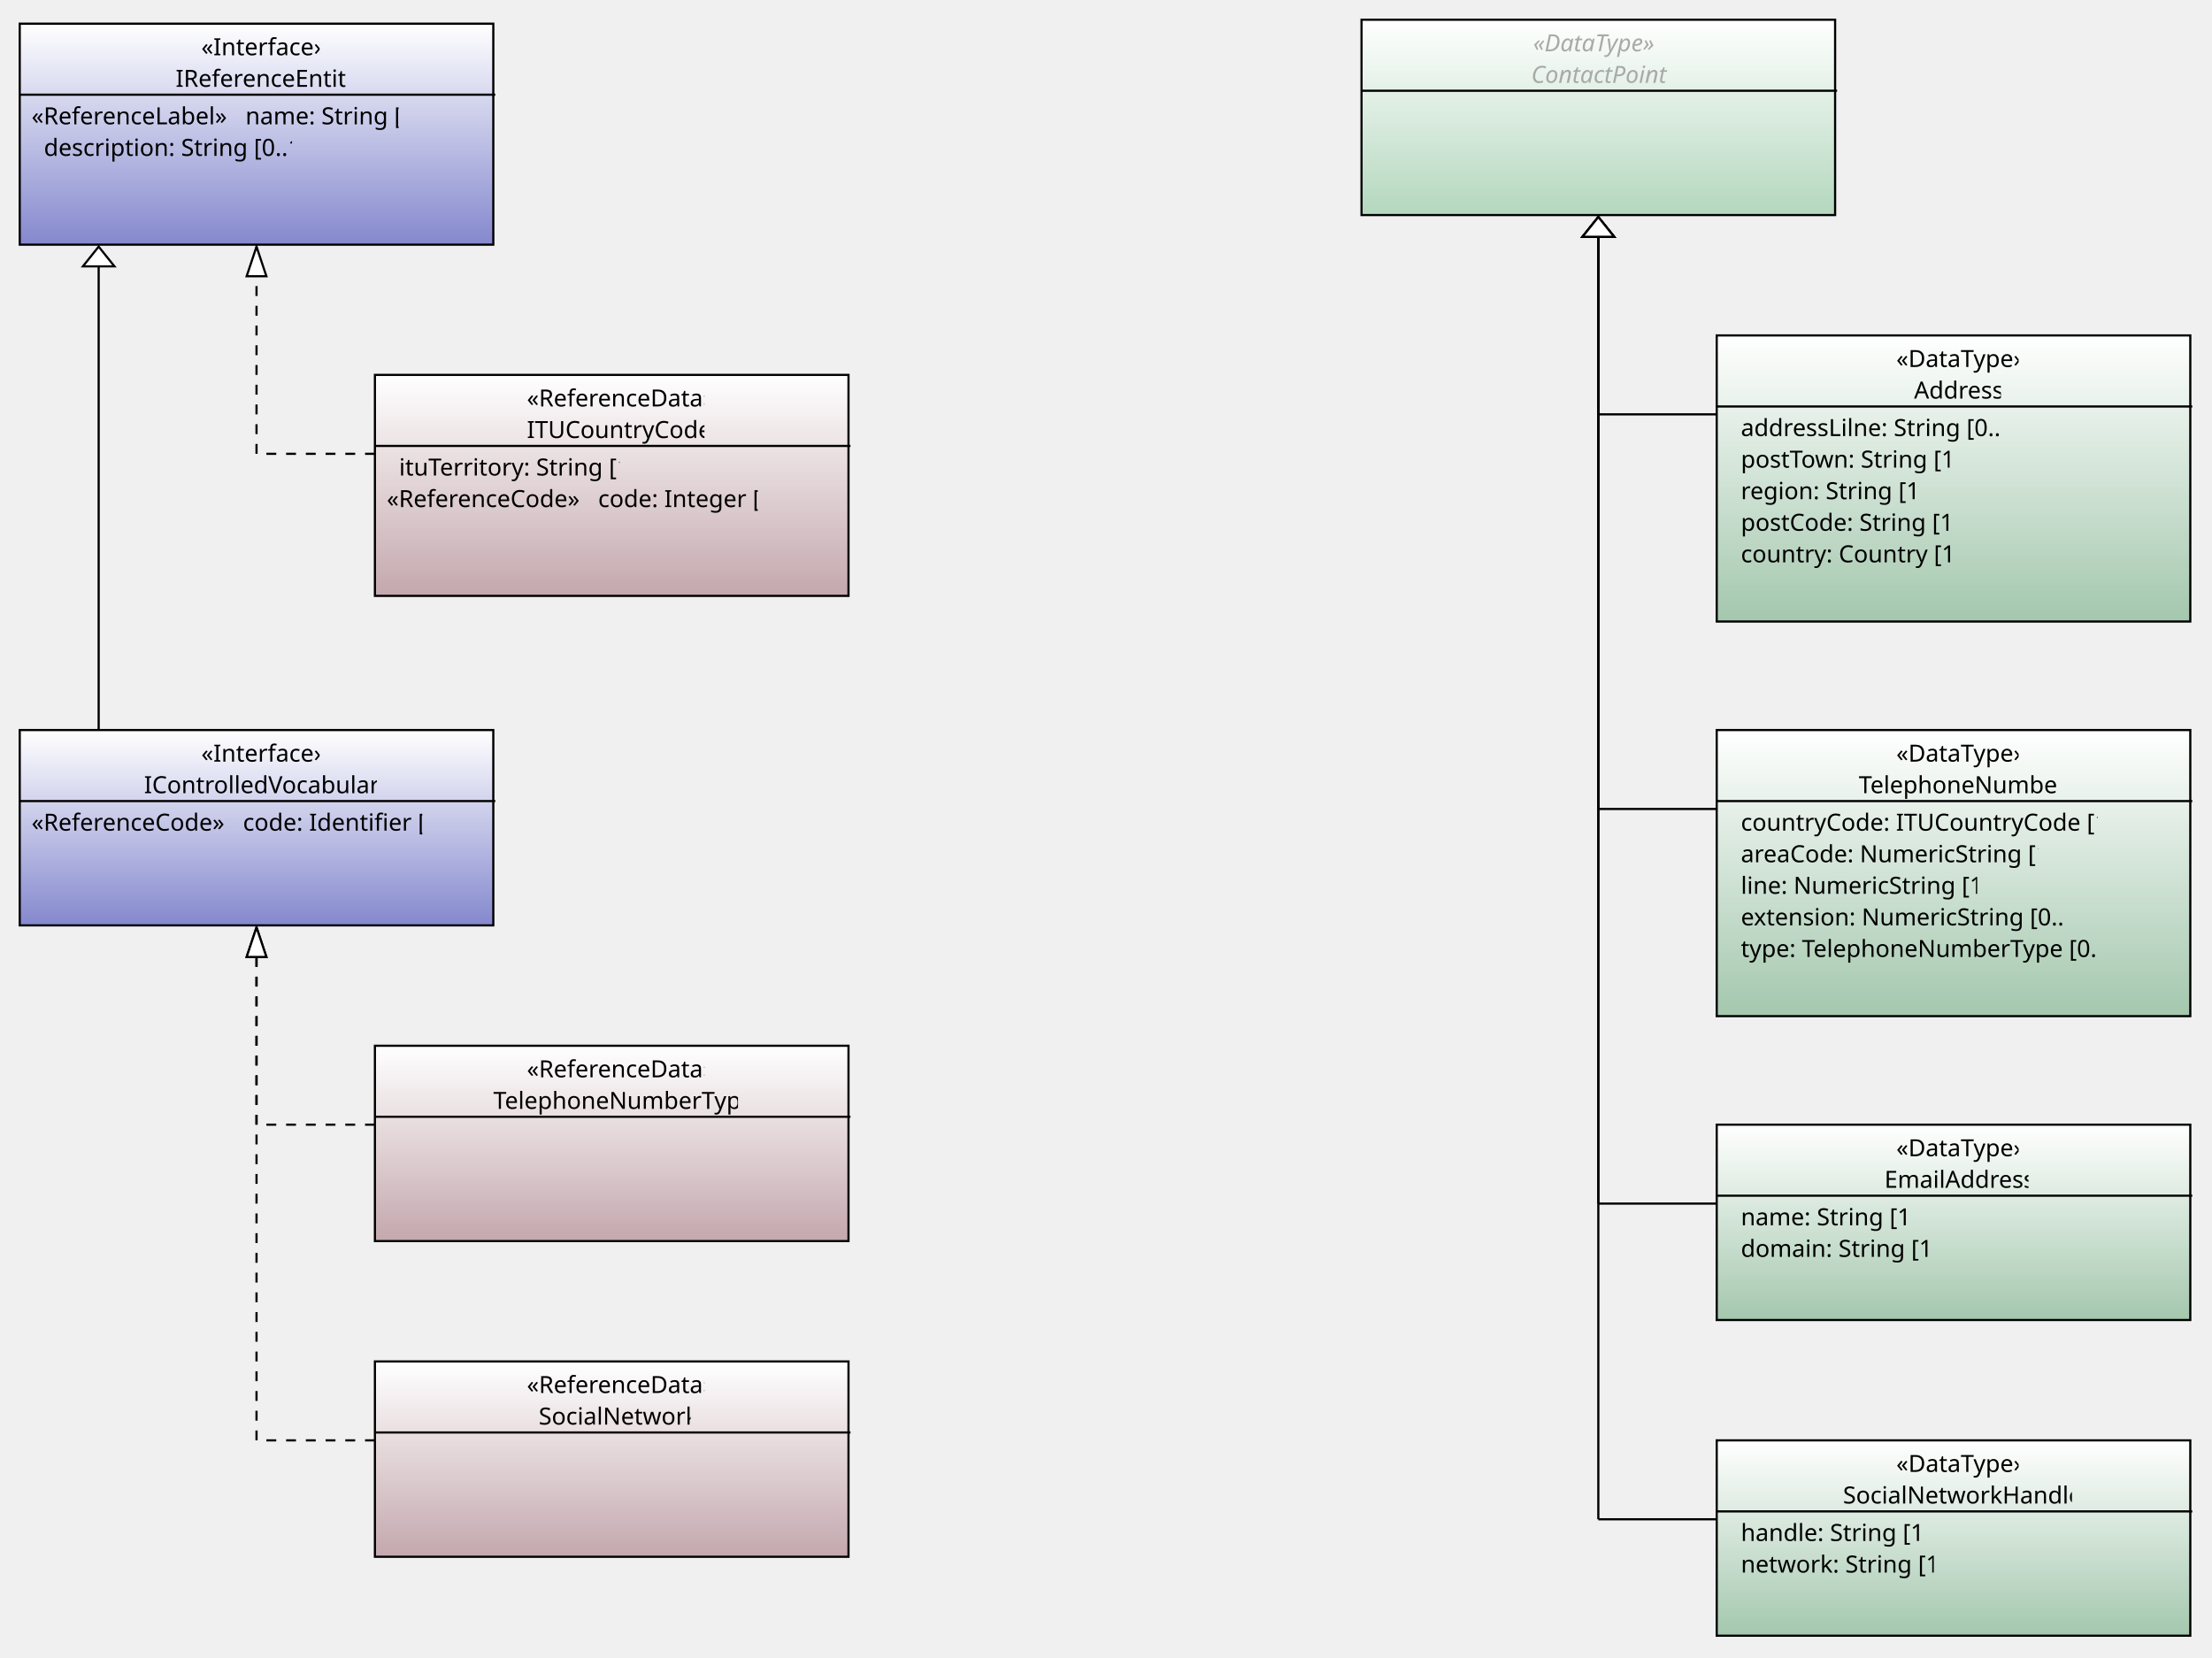
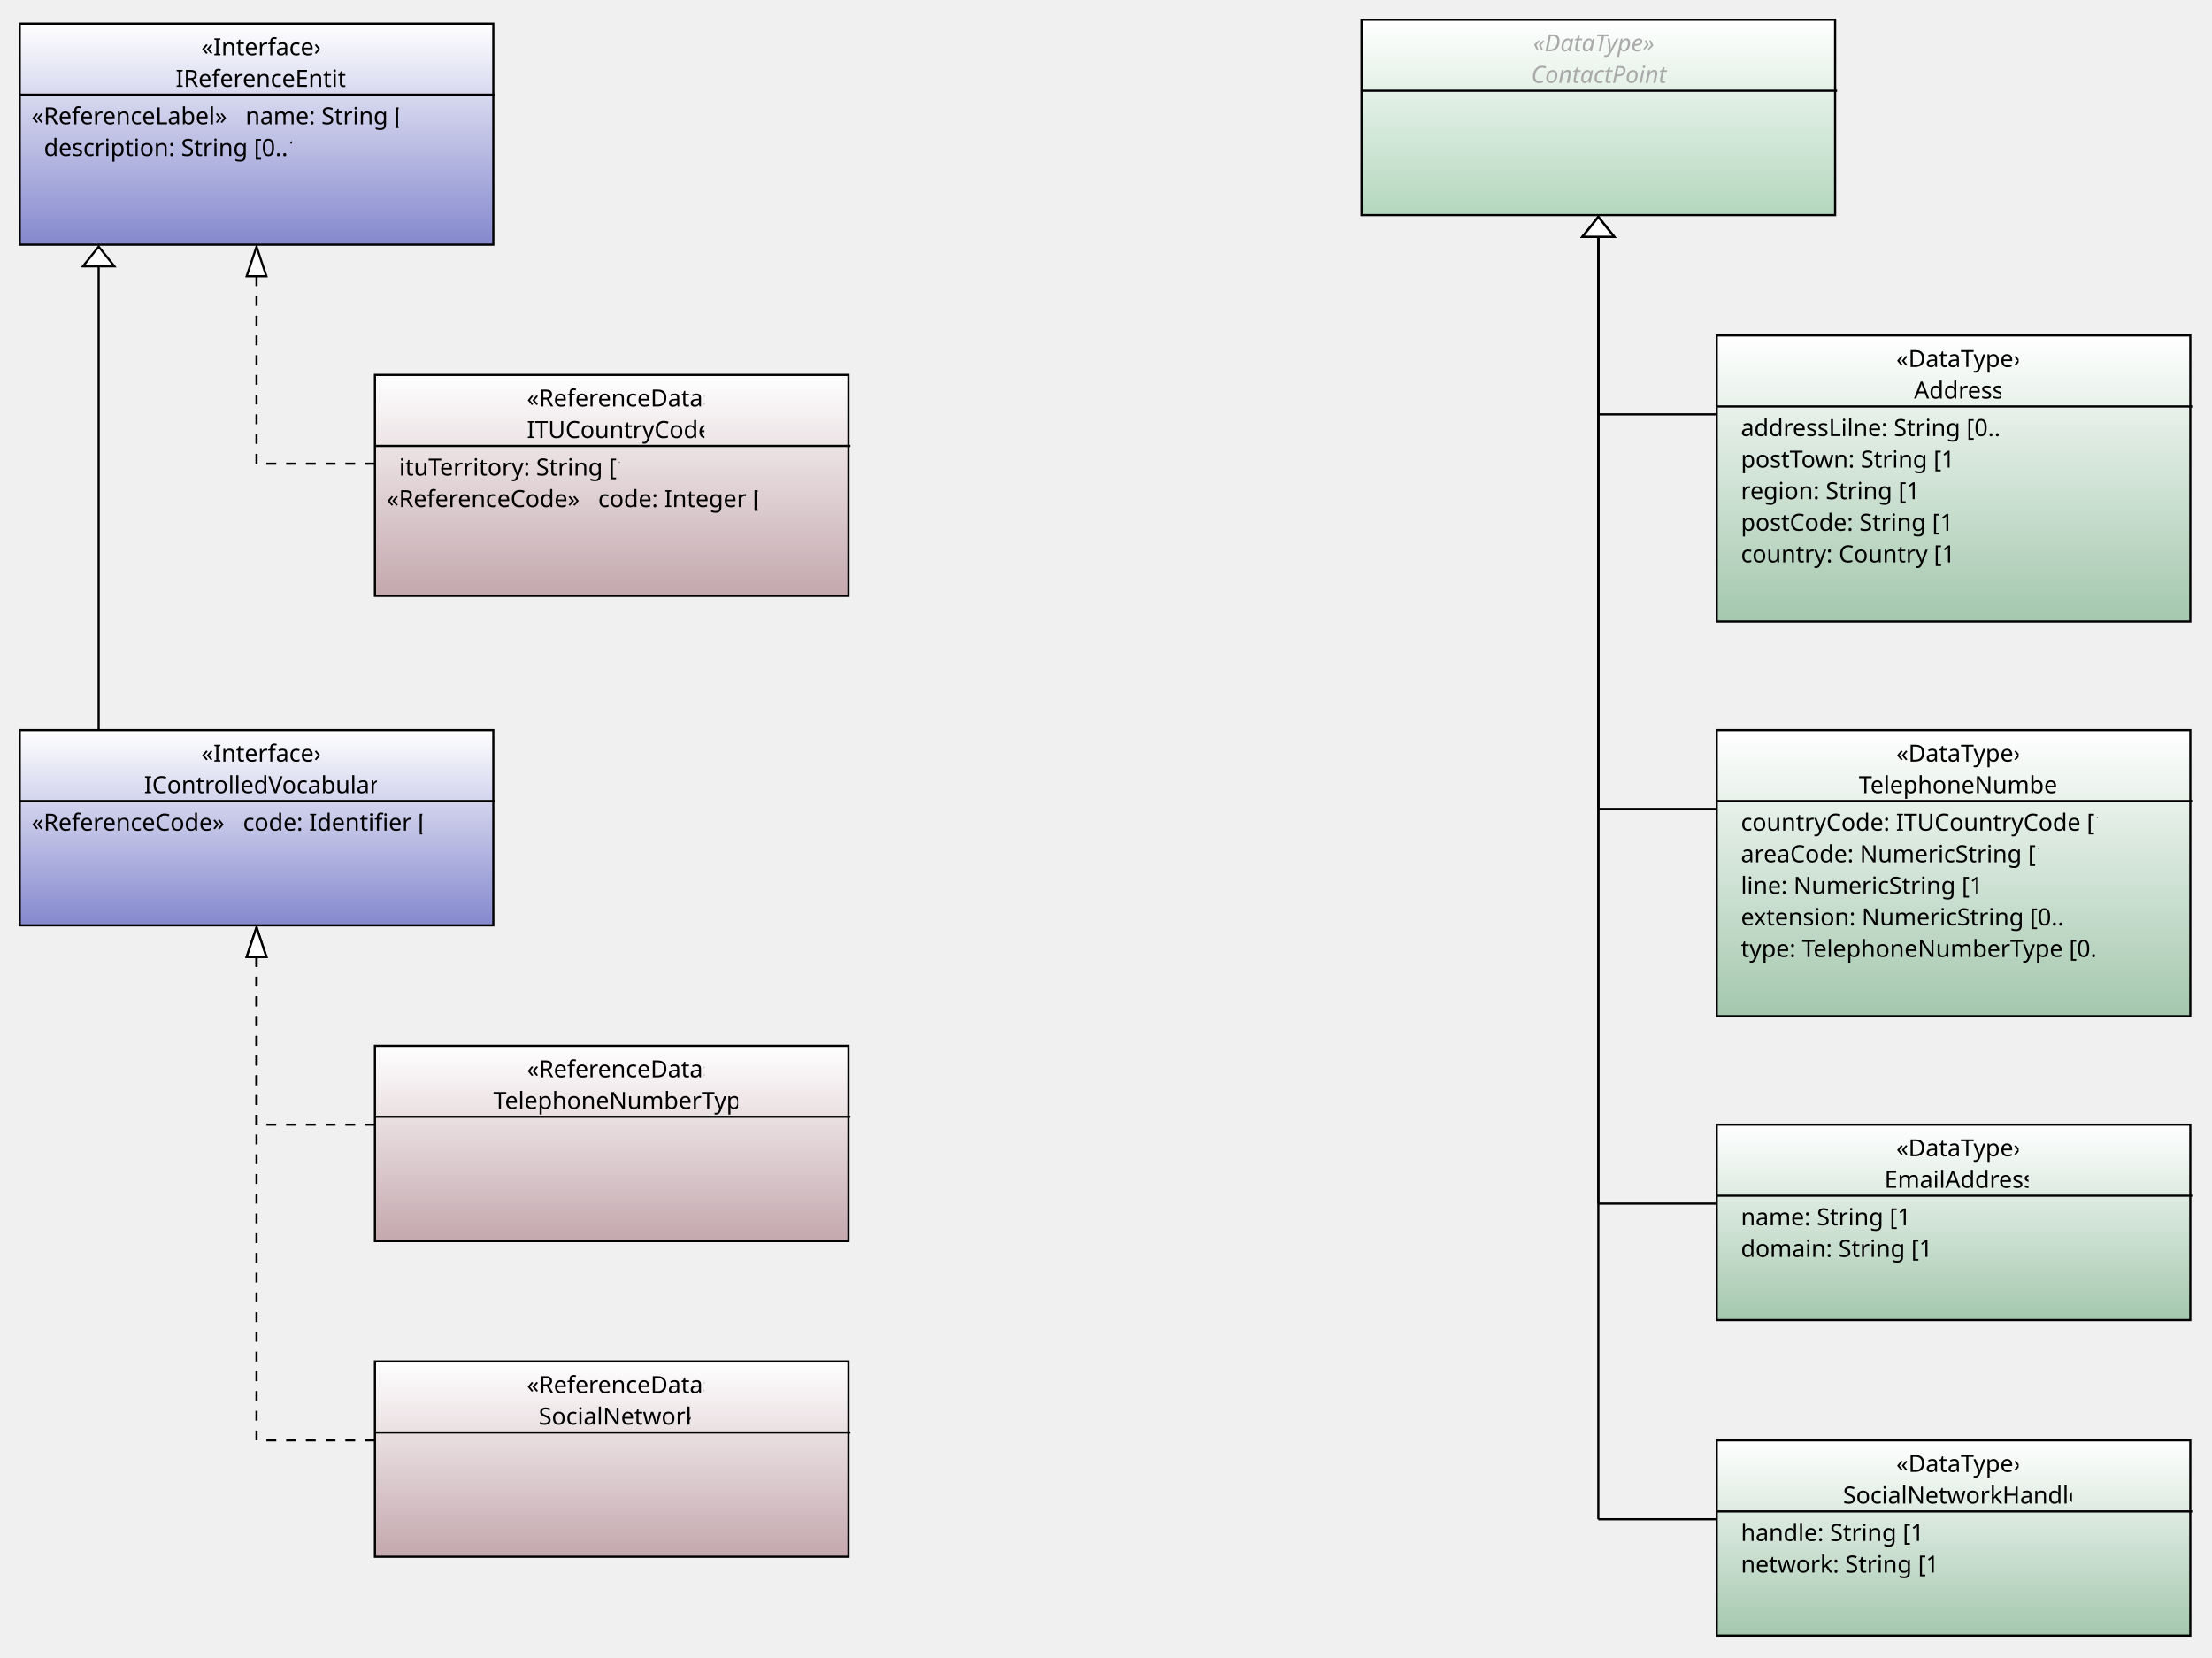
<svg xmlns="http://www.w3.org/2000/svg" xmlns:xlink="http://www.w3.org/1999/xlink" stroke-dasharray="none" shape-rendering="auto" font-family="'Dialog'" width="1121" text-rendering="auto" fill-opacity="1" contentScriptType="text/ecmascript" color-interpolation="auto" color-rendering="auto" preserveAspectRatio="xMidYMid meet" font-size="12px" viewBox="0 0 1121 840" fill="black" stroke="black" image-rendering="auto" stroke-miterlimit="10" zoomAndPan="magnify" version="1.0" stroke-linecap="square" stroke-linejoin="miter" contentStyleType="text/css" font-style="normal" height="840" stroke-width="1" stroke-dashoffset="0" font-weight="normal" stroke-opacity="1">
  <defs id="genericDefs" />
  <g>
    <defs id="defs1">
      <linearGradient x1="10" x2="10" y1="12" gradientUnits="userSpaceOnUse" y2="125" xlink:type="simple" xlink:actuate="onLoad" id="linearGradient1" xlink:show="other" spreadMethod="pad">
        <stop stop-opacity="1" stop-color="white" offset="0%" />
        <stop stop-opacity="1" stop-color="rgb(131,135,205)" offset="100%" />
      </linearGradient>
      <linearGradient x1="190" x2="190" y1="190" gradientUnits="userSpaceOnUse" y2="303" xlink:type="simple" xlink:actuate="onLoad" id="linearGradient2" xlink:show="other" spreadMethod="pad">
        <stop stop-opacity="1" stop-color="white" offset="0%" />
        <stop stop-opacity="1" stop-color="rgb(195,167,173)" offset="100%" />
      </linearGradient>
      <linearGradient x1="690" x2="690" y1="10" gradientUnits="userSpaceOnUse" y2="110" xlink:type="simple" xlink:actuate="onLoad" id="linearGradient3" xlink:show="other" spreadMethod="pad">
        <stop stop-opacity="1" stop-color="white" offset="0%" />
        <stop stop-opacity="1" stop-color="rgb(179,215,189)" offset="100%" />
      </linearGradient>
      <linearGradient x1="870" x2="870" y1="170" gradientUnits="userSpaceOnUse" y2="316" xlink:type="simple" xlink:actuate="onLoad" id="linearGradient4" xlink:show="other" spreadMethod="pad">
        <stop stop-opacity="1" stop-color="white" offset="0%" />
        <stop stop-opacity="1" stop-color="rgb(163,199,173)" offset="100%" />
      </linearGradient>
      <linearGradient x1="870" x2="870" y1="370" gradientUnits="userSpaceOnUse" y2="516" xlink:type="simple" xlink:actuate="onLoad" id="linearGradient5" xlink:show="other" spreadMethod="pad">
        <stop stop-opacity="1" stop-color="white" offset="0%" />
        <stop stop-opacity="1" stop-color="rgb(163,199,173)" offset="100%" />
      </linearGradient>
      <linearGradient x1="10" x2="10" y1="370" gradientUnits="userSpaceOnUse" y2="470" xlink:type="simple" xlink:actuate="onLoad" id="linearGradient6" xlink:show="other" spreadMethod="pad">
        <stop stop-opacity="1" stop-color="white" offset="0%" />
        <stop stop-opacity="1" stop-color="rgb(131,135,205)" offset="100%" />
      </linearGradient>
      <linearGradient x1="190" x2="190" y1="530" gradientUnits="userSpaceOnUse" y2="630" xlink:type="simple" xlink:actuate="onLoad" id="linearGradient7" xlink:show="other" spreadMethod="pad">
        <stop stop-opacity="1" stop-color="white" offset="0%" />
        <stop stop-opacity="1" stop-color="rgb(195,167,173)" offset="100%" />
      </linearGradient>
      <linearGradient x1="870" x2="870" y1="570" gradientUnits="userSpaceOnUse" y2="670" xlink:type="simple" xlink:actuate="onLoad" id="linearGradient8" xlink:show="other" spreadMethod="pad">
        <stop stop-opacity="1" stop-color="white" offset="0%" />
        <stop stop-opacity="1" stop-color="rgb(163,199,173)" offset="100%" />
      </linearGradient>
      <linearGradient x1="870" x2="870" y1="730" gradientUnits="userSpaceOnUse" y2="830" xlink:type="simple" xlink:actuate="onLoad" id="linearGradient9" xlink:show="other" spreadMethod="pad">
        <stop stop-opacity="1" stop-color="white" offset="0%" />
        <stop stop-opacity="1" stop-color="rgb(163,199,173)" offset="100%" />
      </linearGradient>
      <linearGradient x1="190" x2="190" y1="690" gradientUnits="userSpaceOnUse" y2="790" xlink:type="simple" xlink:actuate="onLoad" id="linearGradient10" xlink:show="other" spreadMethod="pad">
        <stop stop-opacity="1" stop-color="white" offset="0%" />
        <stop stop-opacity="1" stop-color="rgb(195,167,173)" offset="100%" />
      </linearGradient>
      <clipPath clipPathUnits="userSpaceOnUse" id="clipPath1">
        <path d="M10 12 L10 124 L250 124 L250 12 Z" />
      </clipPath>
      <clipPath clipPathUnits="userSpaceOnUse" id="clipPath2">
        <path d="M101 14 L162 14 L162 31 L101 31 L101 14 Z" />
      </clipPath>
      <clipPath clipPathUnits="userSpaceOnUse" id="clipPath3">
        <path d="M88 30 L175 30 L175 47 L88 47 L88 30 Z" />
      </clipPath>
      <clipPath clipPathUnits="userSpaceOnUse" id="clipPath4">
        <path d="M15 49 L202 49 L202 66 L15 66 L15 49 Z" />
      </clipPath>
      <clipPath clipPathUnits="userSpaceOnUse" id="clipPath5">
        <path d="M15 65 L148 65 L148 82 L15 82 L15 65 Z" />
      </clipPath>
      <clipPath clipPathUnits="userSpaceOnUse" id="clipPath6">
        <path d="M10 47 L252 47 L252 126 L10 126 L10 47 Z" />
      </clipPath>
      <clipPath clipPathUnits="userSpaceOnUse" id="clipPath7">
        <path d="M9 11 L252 11 L252 126 L9 126 L9 11 Z" />
      </clipPath>
      <clipPath clipPathUnits="userSpaceOnUse" id="clipPath8">
        <path d="M190 190 L190 302 L430 302 L430 190 Z" />
      </clipPath>
      <clipPath clipPathUnits="userSpaceOnUse" id="clipPath9">
        <path d="M266 192 L357 192 L357 209 L266 209 L266 192 Z" />
      </clipPath>
      <clipPath clipPathUnits="userSpaceOnUse" id="clipPath10">
        <path d="M266 208 L357 208 L357 225 L266 225 L266 208 Z" />
      </clipPath>
      <clipPath clipPathUnits="userSpaceOnUse" id="clipPath11">
        <path d="M195 227 L314 227 L314 244 L195 244 L195 227 Z" />
      </clipPath>
      <clipPath clipPathUnits="userSpaceOnUse" id="clipPath12">
        <path d="M195 243 L384 243 L384 260 L195 260 L195 243 Z" />
      </clipPath>
      <clipPath clipPathUnits="userSpaceOnUse" id="clipPath13">
        <path d="M190 225 L432 225 L432 304 L190 304 L190 225 Z" />
      </clipPath>
      <clipPath clipPathUnits="userSpaceOnUse" id="clipPath14">
        <path d="M189 189 L432 189 L432 304 L189 304 L189 189 Z" />
      </clipPath>
      <clipPath clipPathUnits="userSpaceOnUse" id="clipPath15">
        <path d="M690 10 L690 109 L930 109 L930 10 Z" />
      </clipPath>
      <clipPath clipPathUnits="userSpaceOnUse" id="clipPath16">
        <path d="M776 12 L846 12 L846 29 L776 29 L776 12 Z" />
      </clipPath>
      <clipPath clipPathUnits="userSpaceOnUse" id="clipPath17">
        <path d="M775 28 L847 28 L847 45 L775 45 L775 28 Z" />
      </clipPath>
      <clipPath clipPathUnits="userSpaceOnUse" id="clipPath18">
        <path d="M690 45 L932 45 L932 111 L690 111 L690 45 Z" />
      </clipPath>
      <clipPath clipPathUnits="userSpaceOnUse" id="clipPath19">
        <path d="M689 9 L932 9 L932 111 L689 111 L689 9 Z" />
      </clipPath>
      <clipPath clipPathUnits="userSpaceOnUse" id="clipPath20">
        <path d="M870 170 L870 315 L1110 315 L1110 170 Z" />
      </clipPath>
      <clipPath clipPathUnits="userSpaceOnUse" id="clipPath21">
        <path d="M960 172 L1023 172 L1023 189 L960 189 L960 172 Z" />
      </clipPath>
      <clipPath clipPathUnits="userSpaceOnUse" id="clipPath22">
        <path d="M969 188 L1014 188 L1014 205 L969 205 L969 188 Z" />
      </clipPath>
      <clipPath clipPathUnits="userSpaceOnUse" id="clipPath23">
        <path d="M875 207 L1014 207 L1014 224 L875 224 L875 207 Z" />
      </clipPath>
      <clipPath clipPathUnits="userSpaceOnUse" id="clipPath24">
        <path d="M875 223 L988 223 L988 240 L875 240 L875 223 Z" />
      </clipPath>
      <clipPath clipPathUnits="userSpaceOnUse" id="clipPath25">
        <path d="M875 239 L971 239 L971 256 L875 256 L875 239 Z" />
      </clipPath>
      <clipPath clipPathUnits="userSpaceOnUse" id="clipPath26">
        <path d="M875 255 L988 255 L988 272 L875 272 L875 255 Z" />
      </clipPath>
      <clipPath clipPathUnits="userSpaceOnUse" id="clipPath27">
        <path d="M875 271 L990 271 L990 288 L875 288 L875 271 Z" />
      </clipPath>
      <clipPath clipPathUnits="userSpaceOnUse" id="clipPath28">
        <path d="M870 205 L1112 205 L1112 317 L870 317 L870 205 Z" />
      </clipPath>
      <clipPath clipPathUnits="userSpaceOnUse" id="clipPath29">
        <path d="M869 169 L1112 169 L1112 317 L869 317 L869 169 Z" />
      </clipPath>
      <clipPath clipPathUnits="userSpaceOnUse" id="clipPath30">
        <path d="M870 370 L870 515 L1110 515 L1110 370 Z" />
      </clipPath>
      <clipPath clipPathUnits="userSpaceOnUse" id="clipPath31">
        <path d="M960 372 L1023 372 L1023 389 L960 389 L960 372 Z" />
      </clipPath>
      <clipPath clipPathUnits="userSpaceOnUse" id="clipPath32">
        <path d="M941 388 L1042 388 L1042 405 L941 405 L941 388 Z" />
      </clipPath>
      <clipPath clipPathUnits="userSpaceOnUse" id="clipPath33">
        <path d="M875 407 L1063 407 L1063 424 L875 424 L875 407 Z" />
      </clipPath>
      <clipPath clipPathUnits="userSpaceOnUse" id="clipPath34">
        <path d="M875 423 L1033 423 L1033 440 L875 440 L875 423 Z" />
      </clipPath>
      <clipPath clipPathUnits="userSpaceOnUse" id="clipPath35">
        <path d="M875 439 L1002 439 L1002 456 L875 456 L875 439 Z" />
      </clipPath>
      <clipPath clipPathUnits="userSpaceOnUse" id="clipPath36">
        <path d="M875 455 L1046 455 L1046 472 L875 472 L875 455 Z" />
      </clipPath>
      <clipPath clipPathUnits="userSpaceOnUse" id="clipPath37">
        <path d="M875 471 L1063 471 L1063 488 L875 488 L875 471 Z" />
      </clipPath>
      <clipPath clipPathUnits="userSpaceOnUse" id="clipPath38">
        <path d="M870 405 L1112 405 L1112 517 L870 517 L870 405 Z" />
      </clipPath>
      <clipPath clipPathUnits="userSpaceOnUse" id="clipPath39">
        <path d="M869 369 L1112 369 L1112 517 L869 517 L869 369 Z" />
      </clipPath>
      <clipPath clipPathUnits="userSpaceOnUse" id="clipPath40">
        <path d="M10 370 L10 469 L250 469 L250 370 Z" />
      </clipPath>
      <clipPath clipPathUnits="userSpaceOnUse" id="clipPath41">
        <path d="M101 372 L162 372 L162 389 L101 389 L101 372 Z" />
      </clipPath>
      <clipPath clipPathUnits="userSpaceOnUse" id="clipPath42">
        <path d="M72 388 L191 388 L191 405 L72 405 L72 388 Z" />
      </clipPath>
      <clipPath clipPathUnits="userSpaceOnUse" id="clipPath43">
        <path d="M15 407 L214 407 L214 424 L15 424 L15 407 Z" />
      </clipPath>
      <clipPath clipPathUnits="userSpaceOnUse" id="clipPath44">
        <path d="M10 405 L252 405 L252 471 L10 471 L10 405 Z" />
      </clipPath>
      <clipPath clipPathUnits="userSpaceOnUse" id="clipPath45">
        <path d="M9 369 L252 369 L252 471 L9 471 L9 369 Z" />
      </clipPath>
      <clipPath clipPathUnits="userSpaceOnUse" id="clipPath46">
        <path d="M190 530 L190 629 L430 629 L430 530 Z" />
      </clipPath>
      <clipPath clipPathUnits="userSpaceOnUse" id="clipPath47">
        <path d="M266 532 L357 532 L357 549 L266 549 L266 532 Z" />
      </clipPath>
      <clipPath clipPathUnits="userSpaceOnUse" id="clipPath48">
        <path d="M249 548 L374 548 L374 565 L249 565 L249 548 Z" />
      </clipPath>
      <clipPath clipPathUnits="userSpaceOnUse" id="clipPath49">
        <path d="M190 565 L432 565 L432 631 L190 631 L190 565 Z" />
      </clipPath>
      <clipPath clipPathUnits="userSpaceOnUse" id="clipPath50">
        <path d="M189 529 L432 529 L432 631 L189 631 L189 529 Z" />
      </clipPath>
      <clipPath clipPathUnits="userSpaceOnUse" id="clipPath51">
        <path d="M870 570 L870 669 L1110 669 L1110 570 Z" />
      </clipPath>
      <clipPath clipPathUnits="userSpaceOnUse" id="clipPath52">
        <path d="M960 572 L1023 572 L1023 589 L960 589 L960 572 Z" />
      </clipPath>
      <clipPath clipPathUnits="userSpaceOnUse" id="clipPath53">
        <path d="M954 588 L1028 588 L1028 605 L954 605 L954 588 Z" />
      </clipPath>
      <clipPath clipPathUnits="userSpaceOnUse" id="clipPath54">
        <path d="M875 607 L967 607 L967 624 L875 624 L875 607 Z" />
      </clipPath>
      <clipPath clipPathUnits="userSpaceOnUse" id="clipPath55">
        <path d="M875 623 L978 623 L978 640 L875 640 L875 623 Z" />
      </clipPath>
      <clipPath clipPathUnits="userSpaceOnUse" id="clipPath56">
        <path d="M870 605 L1112 605 L1112 671 L870 671 L870 605 Z" />
      </clipPath>
      <clipPath clipPathUnits="userSpaceOnUse" id="clipPath57">
        <path d="M869 569 L1112 569 L1112 671 L869 671 L869 569 Z" />
      </clipPath>
      <clipPath clipPathUnits="userSpaceOnUse" id="clipPath58">
        <path d="M870 730 L870 829 L1110 829 L1110 730 Z" />
      </clipPath>
      <clipPath clipPathUnits="userSpaceOnUse" id="clipPath59">
        <path d="M960 732 L1023 732 L1023 749 L960 749 L960 732 Z" />
      </clipPath>
      <clipPath clipPathUnits="userSpaceOnUse" id="clipPath60">
        <path d="M933 748 L1050 748 L1050 765 L933 765 L933 748 Z" />
      </clipPath>
      <clipPath clipPathUnits="userSpaceOnUse" id="clipPath61">
        <path d="M875 767 L973 767 L973 784 L875 784 L875 767 Z" />
      </clipPath>
      <clipPath clipPathUnits="userSpaceOnUse" id="clipPath62">
        <path d="M875 783 L980 783 L980 800 L875 800 L875 783 Z" />
      </clipPath>
      <clipPath clipPathUnits="userSpaceOnUse" id="clipPath63">
        <path d="M870 765 L1112 765 L1112 831 L870 831 L870 765 Z" />
      </clipPath>
      <clipPath clipPathUnits="userSpaceOnUse" id="clipPath64">
        <path d="M869 729 L1112 729 L1112 831 L869 831 L869 729 Z" />
      </clipPath>
      <clipPath clipPathUnits="userSpaceOnUse" id="clipPath65">
        <path d="M190 690 L190 789 L430 789 L430 690 Z" />
      </clipPath>
      <clipPath clipPathUnits="userSpaceOnUse" id="clipPath66">
        <path d="M266 692 L357 692 L357 709 L266 709 L266 692 Z" />
      </clipPath>
      <clipPath clipPathUnits="userSpaceOnUse" id="clipPath67">
        <path d="M272 708 L350 708 L350 725 L272 725 L272 708 Z" />
      </clipPath>
      <clipPath clipPathUnits="userSpaceOnUse" id="clipPath68">
        <path d="M190 725 L432 725 L432 791 L190 791 L190 725 Z" />
      </clipPath>
      <clipPath clipPathUnits="userSpaceOnUse" id="clipPath69">
        <path d="M189 689 L432 689 L432 791 L189 791 L189 689 Z" />
      </clipPath>
      <clipPath clipPathUnits="userSpaceOnUse" id="clipPath70">
        <path d="M-1 -1 L1122 -1 L1122 841 L-1 841 L-1 -1 Z" />
      </clipPath>
      <clipPath clipPathUnits="userSpaceOnUse" id="clipPath71">
        <path d="M124 124 L137 124 L137 142 L124 142 L124 124 Z" />
      </clipPath>
      <clipPath clipPathUnits="userSpaceOnUse" id="clipPath72">
        <path d="M41 124 L60 124 L60 137 L41 137 L41 124 Z" />
      </clipPath>
      <clipPath clipPathUnits="userSpaceOnUse" id="clipPath73">
        <path d="M124 469 L137 469 L137 487 L124 487 L124 469 Z" />
      </clipPath>
      <clipPath clipPathUnits="userSpaceOnUse" id="clipPath74">
        <path d="M801 109 L820 109 L820 122 L801 122 L801 109 Z" />
      </clipPath>
    </defs>
    <g fill="url(#linearGradient1)" stroke-miterlimit="0" stroke-width="0" font-family="'Segoe UI'" stroke="url(#linearGradient1)" stroke-linejoin="round">
      <rect x="10" width="241" height="113" y="12" clip-path="url(#clipPath1)" stroke="none" />
      <text fill="black" x="102" xml:space="preserve" y="28" clip-path="url(#clipPath2)" stroke="none">«Interface»</text>
      <text fill="black" x="89" xml:space="preserve" y="44" clip-path="url(#clipPath3)" stroke="none">IReferenceEntity</text>
      <text fill="black" x="16" xml:space="preserve" y="63" clip-path="url(#clipPath4)" stroke="none">«ReferenceLabel»   name: String [1]</text>
      <text fill="black" x="16" xml:space="preserve" y="79" clip-path="url(#clipPath5)" stroke="none">  description: String [0..1]</text>
    </g>
    <g stroke-linecap="butt" font-family="'Segoe UI'" stroke-width="1.1">
      <line y2="48" fill="none" x1="10" clip-path="url(#clipPath6)" x2="251" y1="48" />
      <rect x="10" y="12" clip-path="url(#clipPath7)" fill="none" width="240" rx="0" ry="0" height="112" />
      <rect x="190" y="190" clip-path="url(#clipPath8)" fill="url(#linearGradient2)" width="241" height="113" stroke="none" />
      <text x="267" xml:space="preserve" y="206" clip-path="url(#clipPath9)" stroke="none">«ReferenceData»</text>
      <text x="267" xml:space="preserve" y="222" clip-path="url(#clipPath10)" stroke="none">ITUCountryCode</text>
      <text x="196" xml:space="preserve" y="241" clip-path="url(#clipPath11)" stroke="none">  ituTerritory: String [1]</text>
      <text x="196" xml:space="preserve" y="257" clip-path="url(#clipPath12)" stroke="none">«ReferenceCode»   code: Integer [1]</text>
      <line y2="226" fill="none" x1="190" clip-path="url(#clipPath13)" x2="431" y1="226" />
      <rect x="190" y="190" clip-path="url(#clipPath14)" fill="none" width="240" rx="0" ry="0" height="112" />
      <rect x="690" y="10" clip-path="url(#clipPath15)" fill="url(#linearGradient3)" width="241" height="100" stroke="none" />
      <text x="777" y="26" clip-path="url(#clipPath16)" fill="rgb(169,169,169)" font-style="italic" stroke="none" xml:space="preserve">«DataType»</text>
      <text x="776" y="42" clip-path="url(#clipPath17)" fill="rgb(169,169,169)" font-style="italic" stroke="none" xml:space="preserve">ContactPoint</text>
      <line y2="46" fill="none" x1="690" clip-path="url(#clipPath18)" x2="931" y1="46" />
      <rect x="690" y="10" clip-path="url(#clipPath19)" fill="none" width="240" rx="0" ry="0" height="99" />
      <rect x="870" y="170" clip-path="url(#clipPath20)" fill="url(#linearGradient4)" width="241" height="146" stroke="none" />
      <text x="961" xml:space="preserve" y="186" clip-path="url(#clipPath21)" stroke="none">«DataType»</text>
      <text x="970" xml:space="preserve" y="202" clip-path="url(#clipPath22)" stroke="none">Address</text>
      <text x="876" xml:space="preserve" y="221" clip-path="url(#clipPath23)" stroke="none">  addressLilne: String [0..3]</text>
      <text x="876" xml:space="preserve" y="237" clip-path="url(#clipPath24)" stroke="none">  postTown: String [1]</text>
      <text x="876" xml:space="preserve" y="253" clip-path="url(#clipPath25)" stroke="none">  region: String [1]</text>
      <text x="876" xml:space="preserve" y="269" clip-path="url(#clipPath26)" stroke="none">  postCode: String [1]</text>
      <text x="876" xml:space="preserve" y="285" clip-path="url(#clipPath27)" stroke="none">  country: Country [1]</text>
      <line y2="206" fill="none" x1="870" clip-path="url(#clipPath28)" x2="1111" y1="206" />
      <rect x="870" y="170" clip-path="url(#clipPath29)" fill="none" width="240" rx="0" ry="0" height="145" />
      <rect x="870" y="370" clip-path="url(#clipPath30)" fill="url(#linearGradient5)" width="241" height="146" stroke="none" />
      <text x="961" xml:space="preserve" y="386" clip-path="url(#clipPath31)" stroke="none">«DataType»</text>
      <text x="942" xml:space="preserve" y="402" clip-path="url(#clipPath32)" stroke="none">TelephoneNumber</text>
      <text x="876" xml:space="preserve" y="421" clip-path="url(#clipPath33)" stroke="none">  countryCode: ITUCountryCode [1]</text>
      <text x="876" xml:space="preserve" y="437" clip-path="url(#clipPath34)" stroke="none">  areaCode: NumericString [1]</text>
      <text x="876" xml:space="preserve" y="453" clip-path="url(#clipPath35)" stroke="none">  line: NumericString [1]</text>
      <text x="876" xml:space="preserve" y="469" clip-path="url(#clipPath36)" stroke="none">  extension: NumericString [0..1]</text>
      <text x="876" xml:space="preserve" y="485" clip-path="url(#clipPath37)" stroke="none">  type: TelephoneNumberType [0..1]</text>
      <line y2="406" fill="none" x1="870" clip-path="url(#clipPath38)" x2="1111" y1="406" />
      <rect x="870" y="370" clip-path="url(#clipPath39)" fill="none" width="240" rx="0" ry="0" height="145" />
      <rect x="10" y="370" clip-path="url(#clipPath40)" fill="url(#linearGradient6)" width="241" height="100" stroke="none" />
      <text x="102" xml:space="preserve" y="386" clip-path="url(#clipPath41)" stroke="none">«Interface»</text>
      <text x="73" xml:space="preserve" y="402" clip-path="url(#clipPath42)" stroke="none">IControlledVocabulary</text>
      <text x="16" xml:space="preserve" y="421" clip-path="url(#clipPath43)" stroke="none">«ReferenceCode»   code: Identifier [1]</text>
      <line y2="406" fill="none" x1="10" clip-path="url(#clipPath44)" x2="251" y1="406" />
      <rect x="10" y="370" clip-path="url(#clipPath45)" fill="none" width="240" rx="0" ry="0" height="99" />
      <rect x="190" y="530" clip-path="url(#clipPath46)" fill="url(#linearGradient7)" width="241" height="100" stroke="none" />
      <text x="267" xml:space="preserve" y="546" clip-path="url(#clipPath47)" stroke="none">«ReferenceData»</text>
      <text x="250" xml:space="preserve" y="562" clip-path="url(#clipPath48)" stroke="none">TelephoneNumberType</text>
      <line y2="566" fill="none" x1="190" clip-path="url(#clipPath49)" x2="431" y1="566" />
      <rect x="190" y="530" clip-path="url(#clipPath50)" fill="none" width="240" rx="0" ry="0" height="99" />
      <rect x="870" y="570" clip-path="url(#clipPath51)" fill="url(#linearGradient8)" width="241" height="100" stroke="none" />
      <text x="961" xml:space="preserve" y="586" clip-path="url(#clipPath52)" stroke="none">«DataType»</text>
      <text x="955" xml:space="preserve" y="602" clip-path="url(#clipPath53)" stroke="none">EmailAddress</text>
      <text x="876" xml:space="preserve" y="621" clip-path="url(#clipPath54)" stroke="none">  name: String [1]</text>
      <text x="876" xml:space="preserve" y="637" clip-path="url(#clipPath55)" stroke="none">  domain: String [1]</text>
      <line y2="606" fill="none" x1="870" clip-path="url(#clipPath56)" x2="1111" y1="606" />
      <rect x="870" y="570" clip-path="url(#clipPath57)" fill="none" width="240" rx="0" ry="0" height="99" />
      <rect x="870" y="730" clip-path="url(#clipPath58)" fill="url(#linearGradient9)" width="241" height="100" stroke="none" />
      <text x="961" xml:space="preserve" y="746" clip-path="url(#clipPath59)" stroke="none">«DataType»</text>
      <text x="934" xml:space="preserve" y="762" clip-path="url(#clipPath60)" stroke="none">SocialNetworkHandle</text>
      <text x="876" xml:space="preserve" y="781" clip-path="url(#clipPath61)" stroke="none">  handle: String [1]</text>
      <text x="876" xml:space="preserve" y="797" clip-path="url(#clipPath62)" stroke="none">  network: String [1]</text>
      <line y2="766" fill="none" x1="870" clip-path="url(#clipPath63)" x2="1111" y1="766" />
      <rect x="870" y="730" clip-path="url(#clipPath64)" fill="none" width="240" rx="0" ry="0" height="99" />
      <rect x="190" y="690" clip-path="url(#clipPath65)" fill="url(#linearGradient10)" width="241" height="100" stroke="none" />
      <text x="267" xml:space="preserve" y="706" clip-path="url(#clipPath66)" stroke="none">«ReferenceData»</text>
      <text x="273" xml:space="preserve" y="722" clip-path="url(#clipPath67)" stroke="none">SocialNetwork</text>
      <line y2="726" fill="none" x1="190" clip-path="url(#clipPath68)" x2="431" y1="726" />
      <rect x="190" y="690" clip-path="url(#clipPath69)" fill="none" width="240" rx="0" ry="0" height="99" />
-       <line clip-path="url(#clipPath70)" fill="none" text-rendering="optimizeLegibility" x1="190" x2="130" y1="230" y2="230" stroke-dasharray="5,5,5,5,5,5,5,5,5,5" />
-       <line clip-path="url(#clipPath70)" fill="none" text-rendering="optimizeLegibility" x1="130" x2="130" y1="230" y2="125" stroke-dasharray="5,5,5,5,5,5,5,5,5,5" />
+       <line clip-path="url(#clipPath70)" fill="none" text-rendering="optimizeLegibility" x1="190" x2="130" y1="235" y2="235" stroke-dasharray="5,5,5,5,5,5,5,5,5,5" />
+       <line clip-path="url(#clipPath70)" fill="none" text-rendering="optimizeLegibility" x1="130" x2="130" y1="235" y2="125" stroke-dasharray="5,5,5,5,5,5,5,5,5,5" />
    </g>
    <g stroke-linecap="butt" fill="white" text-rendering="optimizeLegibility" font-family="'Segoe UI'" stroke-dasharray="5,5,5,5,5,5,5,5,5,5" stroke="white" stroke-width="1.1">
      <polygon points=" 130 125 135 140 125 140" stroke="none" clip-path="url(#clipPath71)" />
      <polygon fill="none" stroke-dasharray="none" clip-path="url(#clipPath71)" points=" 130 125 135 140 125 140" stroke="black" />
      <line clip-path="url(#clipPath70)" fill="none" x1="50" x2="50" y1="370" y2="125" stroke-dasharray="none" stroke="black" />
      <polygon stroke-dasharray="none" clip-path="url(#clipPath72)" points=" 50 125 58 135 42 135" stroke="none" />
      <polygon fill="none" stroke-dasharray="none" clip-path="url(#clipPath72)" points=" 50 125 58 135 42 135" stroke="black" />
      <line clip-path="url(#clipPath70)" fill="none" x1="190" x2="130" y1="570" y2="570" stroke="black" />
      <line clip-path="url(#clipPath70)" fill="none" x1="130" x2="130" y1="570" y2="470" stroke="black" />
      <polygon points=" 130 470 135 485 125 485" clip-path="url(#clipPath73)" stroke="none" />
      <polygon fill="none" stroke-dasharray="none" clip-path="url(#clipPath73)" points=" 130 470 135 485 125 485" stroke="black" />
      <line clip-path="url(#clipPath70)" fill="none" x1="190" x2="130" y1="730" y2="730" stroke="black" />
      <line clip-path="url(#clipPath70)" fill="none" x1="130" x2="130" y1="730" y2="470" stroke="black" />
      <polygon points=" 130 470 135 485 125 485" clip-path="url(#clipPath73)" stroke="none" />
      <polygon fill="none" stroke-dasharray="none" clip-path="url(#clipPath73)" points=" 130 470 135 485 125 485" stroke="black" />
      <line clip-path="url(#clipPath70)" fill="none" x1="870" x2="810" y1="770" y2="770" stroke-dasharray="none" stroke="black" />
      <line clip-path="url(#clipPath70)" fill="none" x1="810" x2="810" y1="770" y2="110" stroke-dasharray="none" stroke="black" />
      <polygon stroke-dasharray="none" clip-path="url(#clipPath74)" points=" 810 110 818 120 802 120" stroke="none" />
      <polygon fill="none" stroke-dasharray="none" clip-path="url(#clipPath74)" points=" 810 110 818 120 802 120" stroke="black" />
      <line clip-path="url(#clipPath70)" fill="none" x1="870" x2="810" y1="610" y2="610" stroke-dasharray="none" stroke="black" />
      <line clip-path="url(#clipPath70)" fill="none" x1="810" x2="810" y1="610" y2="110" stroke-dasharray="none" stroke="black" />
      <polygon stroke-dasharray="none" clip-path="url(#clipPath74)" points=" 810 110 818 120 802 120" stroke="none" />
      <polygon fill="none" stroke-dasharray="none" clip-path="url(#clipPath74)" points=" 810 110 818 120 802 120" stroke="black" />
      <line clip-path="url(#clipPath70)" fill="none" x1="870" x2="810" y1="410" y2="410" stroke-dasharray="none" stroke="black" />
      <line clip-path="url(#clipPath70)" fill="none" x1="810" x2="810" y1="410" y2="110" stroke-dasharray="none" stroke="black" />
      <polygon stroke-dasharray="none" clip-path="url(#clipPath74)" points=" 810 110 818 120 802 120" stroke="none" />
      <polygon fill="none" stroke-dasharray="none" clip-path="url(#clipPath74)" points=" 810 110 818 120 802 120" stroke="black" />
      <line clip-path="url(#clipPath70)" fill="none" x1="870" x2="810" y1="210" y2="210" stroke-dasharray="none" stroke="black" />
      <line clip-path="url(#clipPath70)" fill="none" x1="810" x2="810" y1="210" y2="110" stroke-dasharray="none" stroke="black" />
      <polygon stroke-dasharray="none" clip-path="url(#clipPath74)" points=" 810 110 818 120 802 120" stroke="none" />
      <polygon fill="none" stroke-dasharray="none" clip-path="url(#clipPath74)" points=" 810 110 818 120 802 120" stroke="black" />
    </g>
  </g>
</svg>
